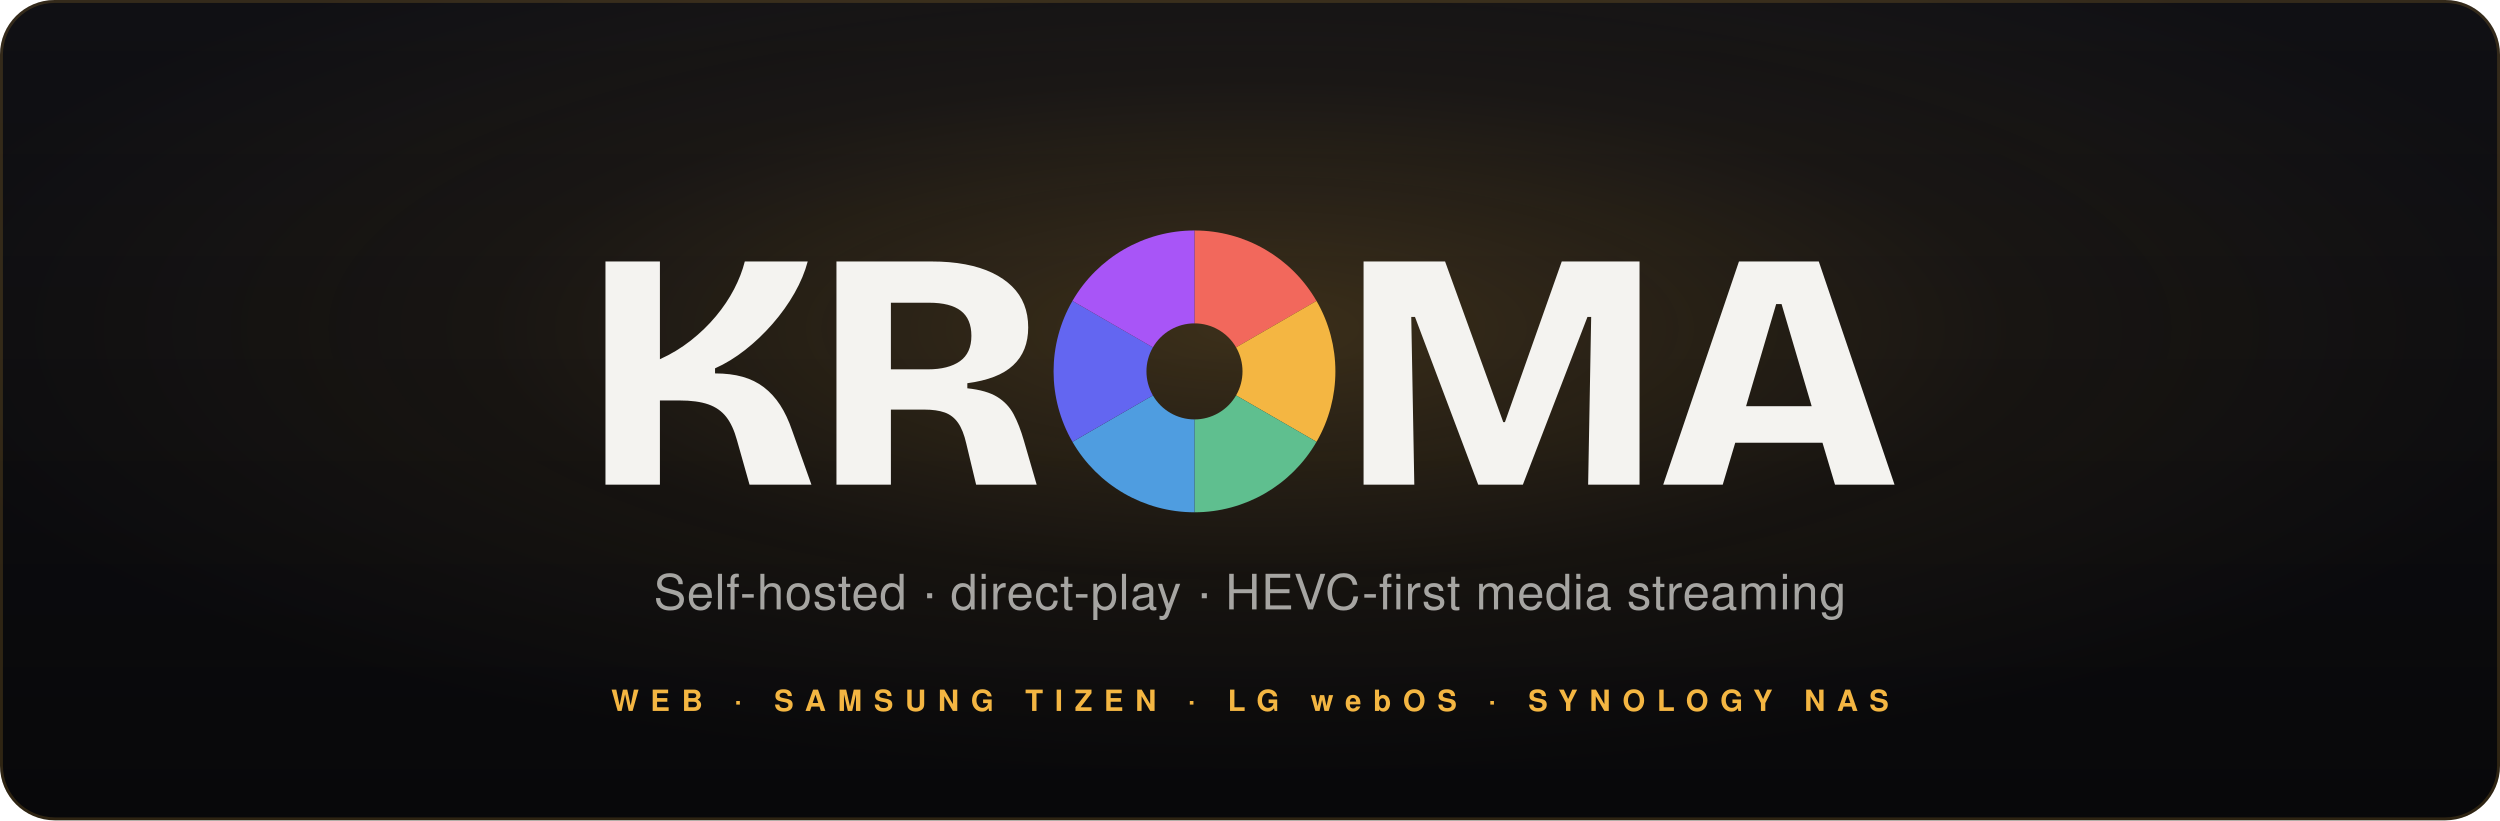
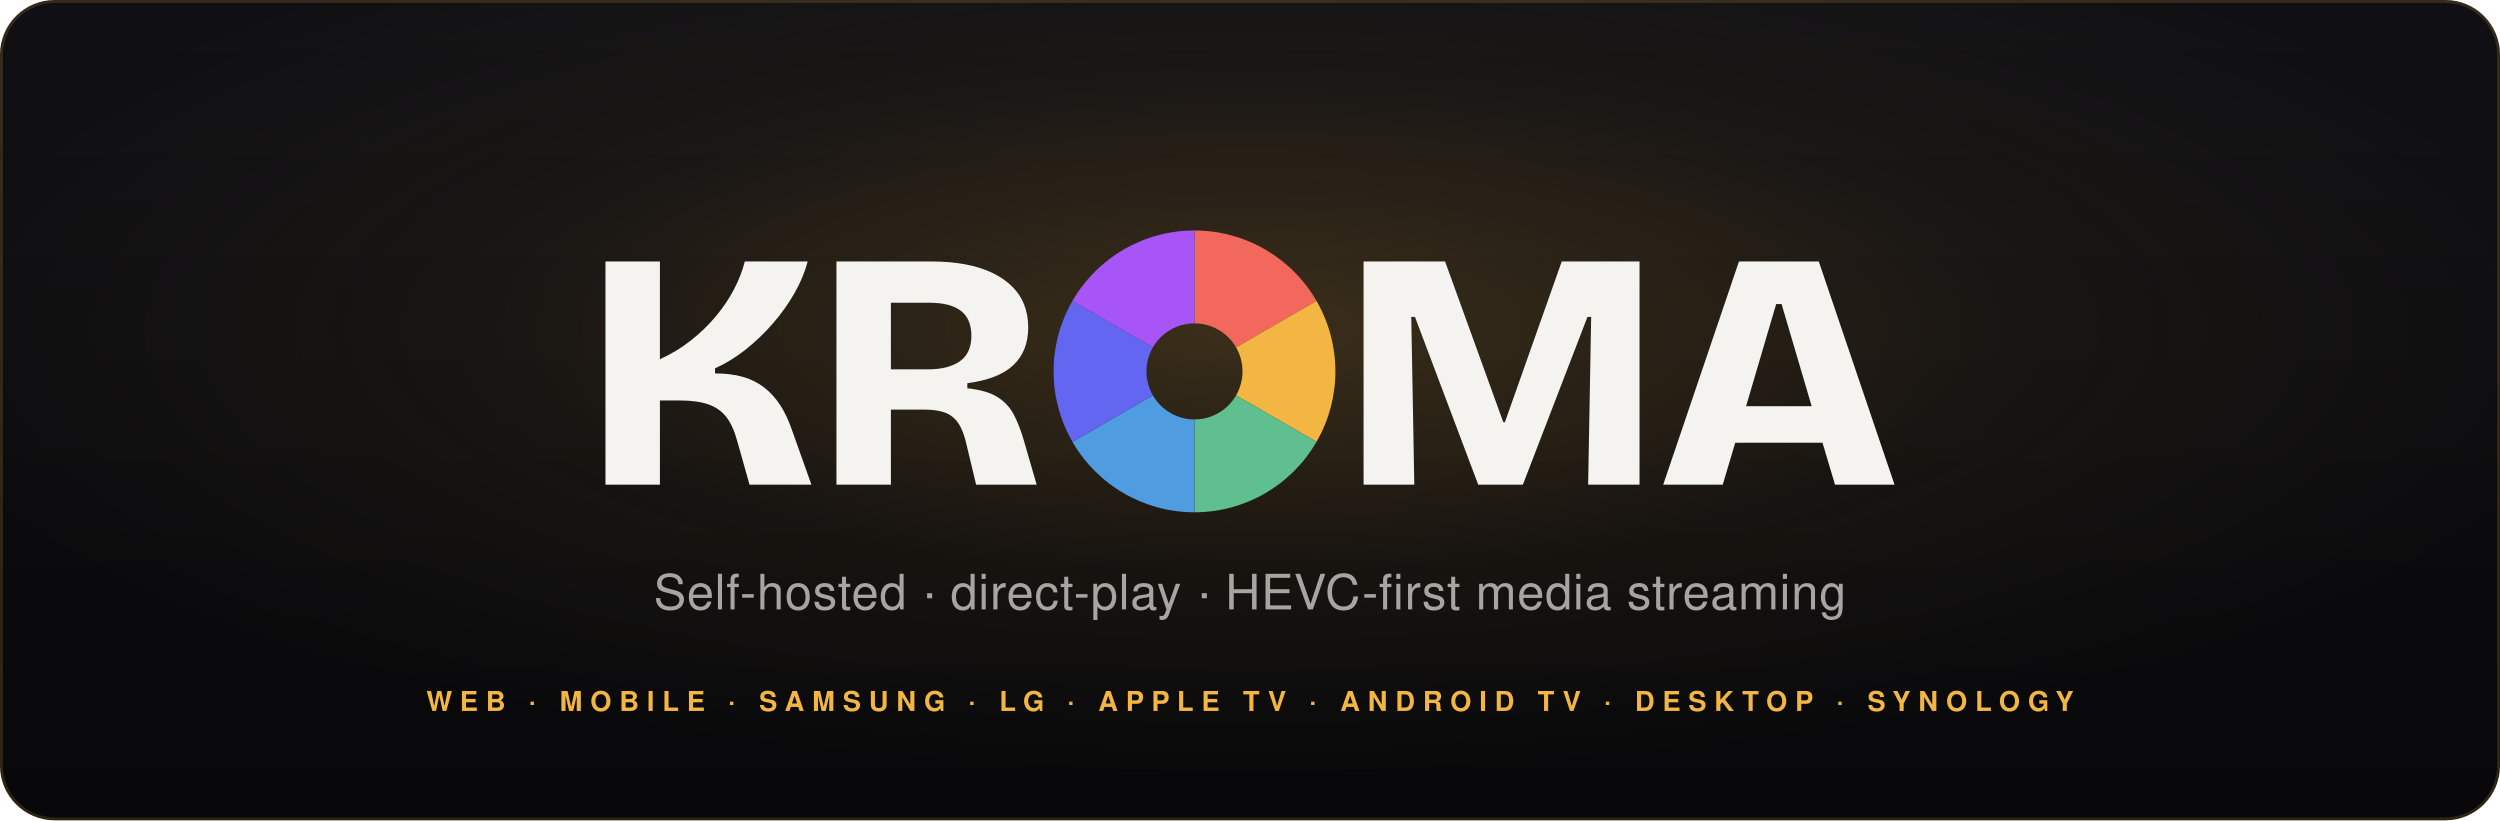
- <svg xmlns="http://www.w3.org/2000/svg" width="1280" height="420" viewBox="0 0 1280 420" fill="none" role="img" aria-label="KROMA self-hosted, direct-play, HEVC-first media streaming">
+ <svg xmlns="http://www.w3.org/2000/svg" width="1280" height="420" viewBox="0 0 1280 420" fill="none" role="img" aria-label="KROMA self-hosted, direct-play, HEVC-first media streaming on web, mobile, Samsung, LG, Apple TV, Android TV, desktop and Synology">
  <defs>
    <linearGradient id="bg" x1="0" y1="0" x2="0" y2="420" gradientUnits="userSpaceOnUse">
      <stop offset="0" stop-color="#101014" />
      <stop offset="1" stop-color="#08080A" />
    </linearGradient>
    <radialGradient id="glow" cx="0.5" cy="0.4" r="0.55">
      <stop offset="0" stop-color="#F4B642" stop-opacity="0.2" />
      <stop offset="0.55" stop-color="#F4B642" stop-opacity="0.05" />
      <stop offset="1" stop-color="#F4B642" stop-opacity="0" />
    </radialGradient>
  </defs>
  <rect x="0" y="0" width="1280" height="420" rx="28" fill="url(#bg)" />
  <rect x="0" y="0" width="1280" height="420" rx="28" fill="url(#glow)" />
  <rect x="0.75" y="0.75" width="1278.5" height="418.5" rx="27.25" fill="none" stroke="#F4B642" stroke-opacity="0.16" stroke-width="1.5" />
  <g transform="translate(310,118) scale(1.442938)">
    <path d="M19.32 90.2H0V11H19.32V45.68C23.24 43.92 26.88 41.72 30.24 39.08C33.6 36.44 36.58 33.56 39.18 30.44C41.78 27.32 43.94 24.1 45.66 20.78C47.38 17.46 48.64 14.2 49.44 11H71.76C70.8 14.68 69.24 18.42 67.08 22.22C64.92 26.02 62.32 29.66 59.28 33.14C56.24 36.62 52.98 39.72 49.5 42.44C46.02 45.16 42.48 47.32 38.88 48.92V50.72C42.56 50.72 45.82 51.12 48.66 51.92C51.5 52.72 54.02 53.96 56.22 55.64C58.42 57.32 60.34 59.42 61.98 61.94C63.62 64.46 65.04 67.48 66.24 71L73.08 90.2H51.12L46.68 74.48C45.72 70.96 44.44 68.18 42.84 66.14C41.24 64.1 39.12 62.62 36.48 61.7C33.84 60.78 30.44 60.32 26.28 60.32H19.32V90.2ZM101.28 90.2H81.96V11H115.68C120.08 11 124.08 11.34 127.68 12.02C131.28 12.7 134.46 13.7 137.22 15.02C139.98 16.34 142.32 17.94 144.24 19.82C146.16 21.7 147.6 23.86 148.56 26.3C149.52 28.74 150 31.44 150 34.4C150 37.2 149.56 39.72 148.68 41.96C147.8 44.2 146.46 46.16 144.66 47.84C142.86 49.52 140.6 50.88 137.88 51.92C135.16 52.96 132 53.72 128.4 54.2V56C132.96 56.48 136.5 57.5 139.02 59.06C141.54 60.62 143.48 62.68 144.84 65.24C146.2 67.8 147.4 70.88 148.44 74.48L153 90.2H131.52L128.04 75.68C127.32 72.48 126.34 70 125.1 68.24C123.86 66.48 122.28 65.26 120.36 64.58C118.44 63.9 116.04 63.56 113.16 63.56H101.28V90.2ZM101.28 25.64V49.28H114.36C119.24 49.28 123.04 48.32 125.76 46.4C128.48 44.48 129.84 41.48 129.84 37.4C129.84 33.4 128.6 30.44 126.12 28.52C123.64 26.6 119.88 25.64 114.84 25.64H101.28Z" fill="#F4F3F0" />
    <path d="M209 32.96 L209 0 A50 50 0 0 1 252.3 25 L223.76 41.48 A17.045 17.045 0 0 0 209 32.96 Z" fill="#F2685C" />
    <path d="M223.76 41.48 L252.3 25 A50 50 0 0 1 252.3 75 L223.76 58.52 A17.045 17.045 0 0 0 223.76 41.48 Z" fill="#F4B642" />
    <path d="M223.76 58.52 L252.3 75 A50 50 0 0 1 209 100 L209 67.05 A17.045 17.045 0 0 0 223.76 58.52 Z" fill="#5FBF8F" />
    <path d="M209 67.05 L209 100 A50 50 0 0 1 165.7 75 L194.24 58.52 A17.045 17.045 0 0 0 209 67.05 Z" fill="#4F9DE0" />
    <path d="M194.24 58.52 L165.7 75 A50 50 0 0 1 165.7 25 L194.24 41.48 A17.045 17.045 0 0 0 194.24 58.52 Z" fill="#6366F1" />
    <path d="M194.24 41.48 L165.7 25 A50 50 0 0 1 209 0 L209 32.96 A17.045 17.045 0 0 0 194.24 41.48 Z" fill="#A855F7" />
    <path d="M287 90.2H269V11H297.92L318.56 68H319.16L339.32 11H366.92V90.2H348.68L349.76 30.68H348.44L325.52 90.2H309.68L287.24 30.68H285.92L287 90.2ZM396.44 90.2H375.32L402.2 11H430.52L457.4 90.2H436.28L431.84 75.32H400.88L396.44 90.2ZM404.72 62.36H428L417.32 26.12H415.4L404.72 62.36Z" fill="#F4F3F0" />
  </g>
  <text x="640" y="312" text-anchor="middle" font-family="'Segoe UI', Helvetica, Arial, sans-serif" font-size="25" font-weight="500" letter-spacing="0.4" fill="#A6A5A2">Self-hosted · direct-play · HEVC-first media streaming</text>
-   <text x="640" y="364" text-anchor="middle" font-family="'Segoe UI', Helvetica, Arial, sans-serif" font-size="15" font-weight="700" letter-spacing="6" fill="#F4B642">WEB · SAMSUNG TIZEN · LG webOS · SYNOLOGY NAS</text>
+   <text x="640" y="364" text-anchor="middle" font-family="'Segoe UI', Helvetica, Arial, sans-serif" font-size="14" font-weight="700" letter-spacing="4" fill="#F4B642">WEB · MOBILE · SAMSUNG · LG · APPLE TV · ANDROID TV · DESKTOP · SYNOLOGY</text>
</svg>
